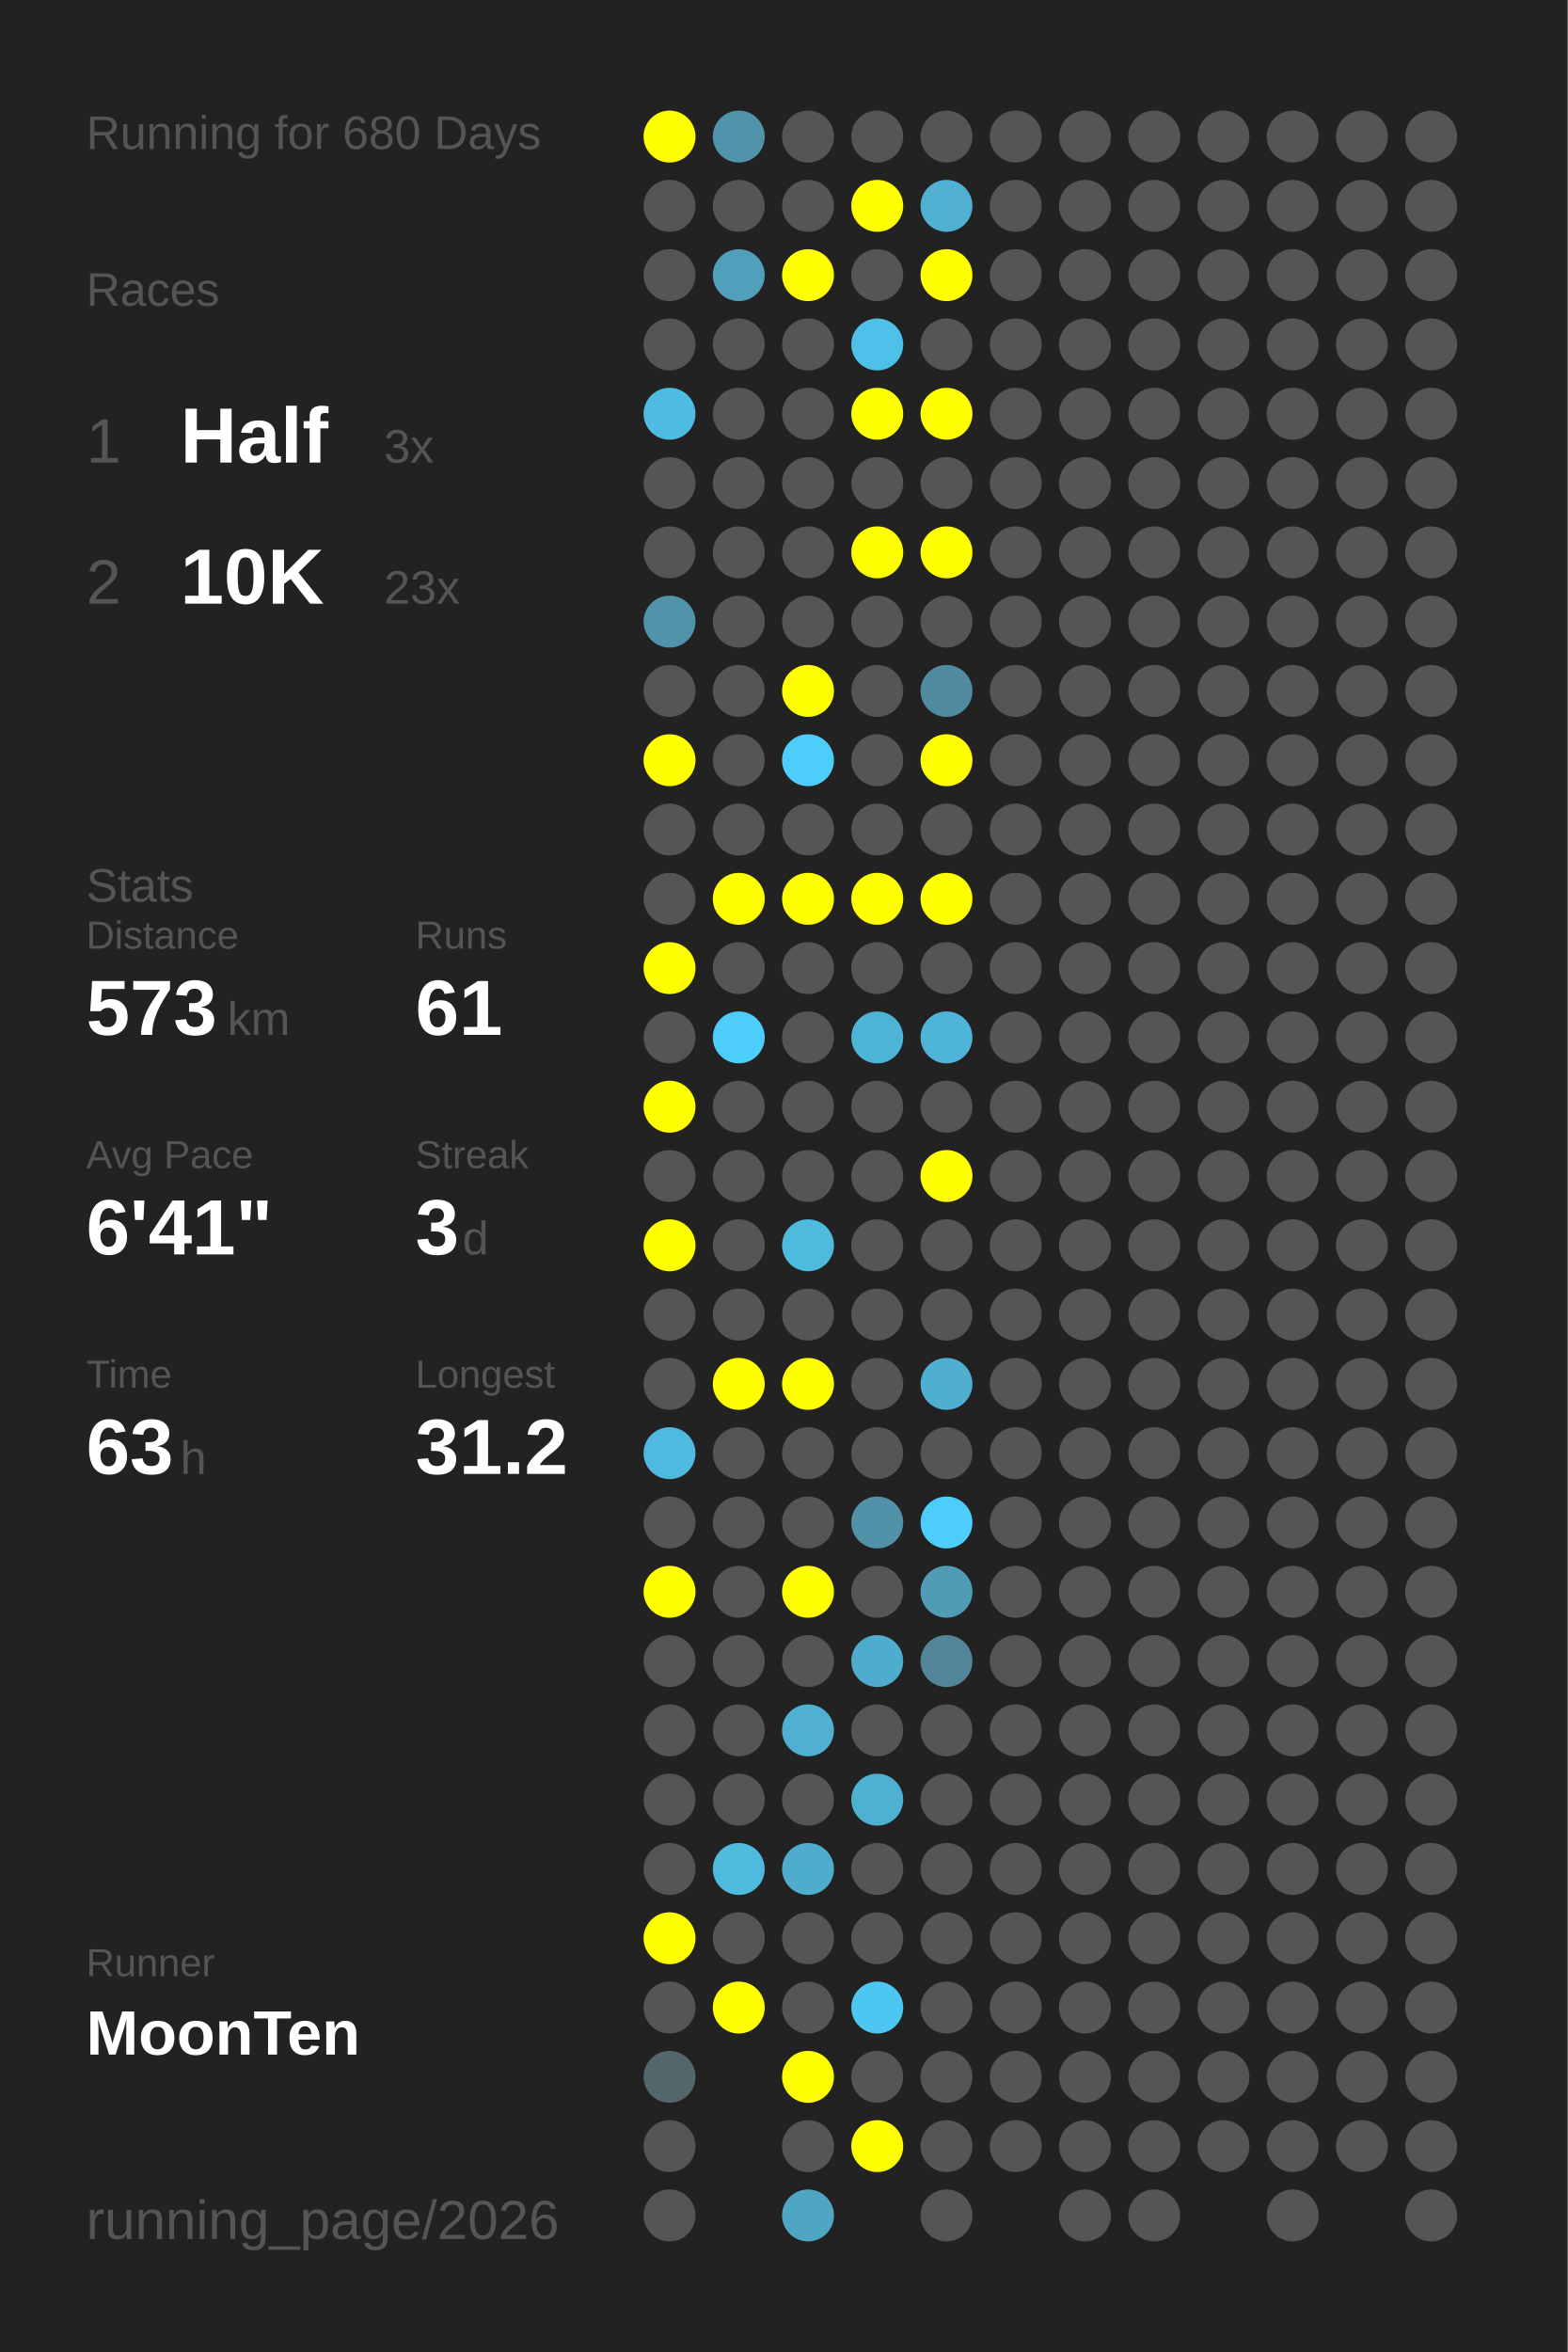
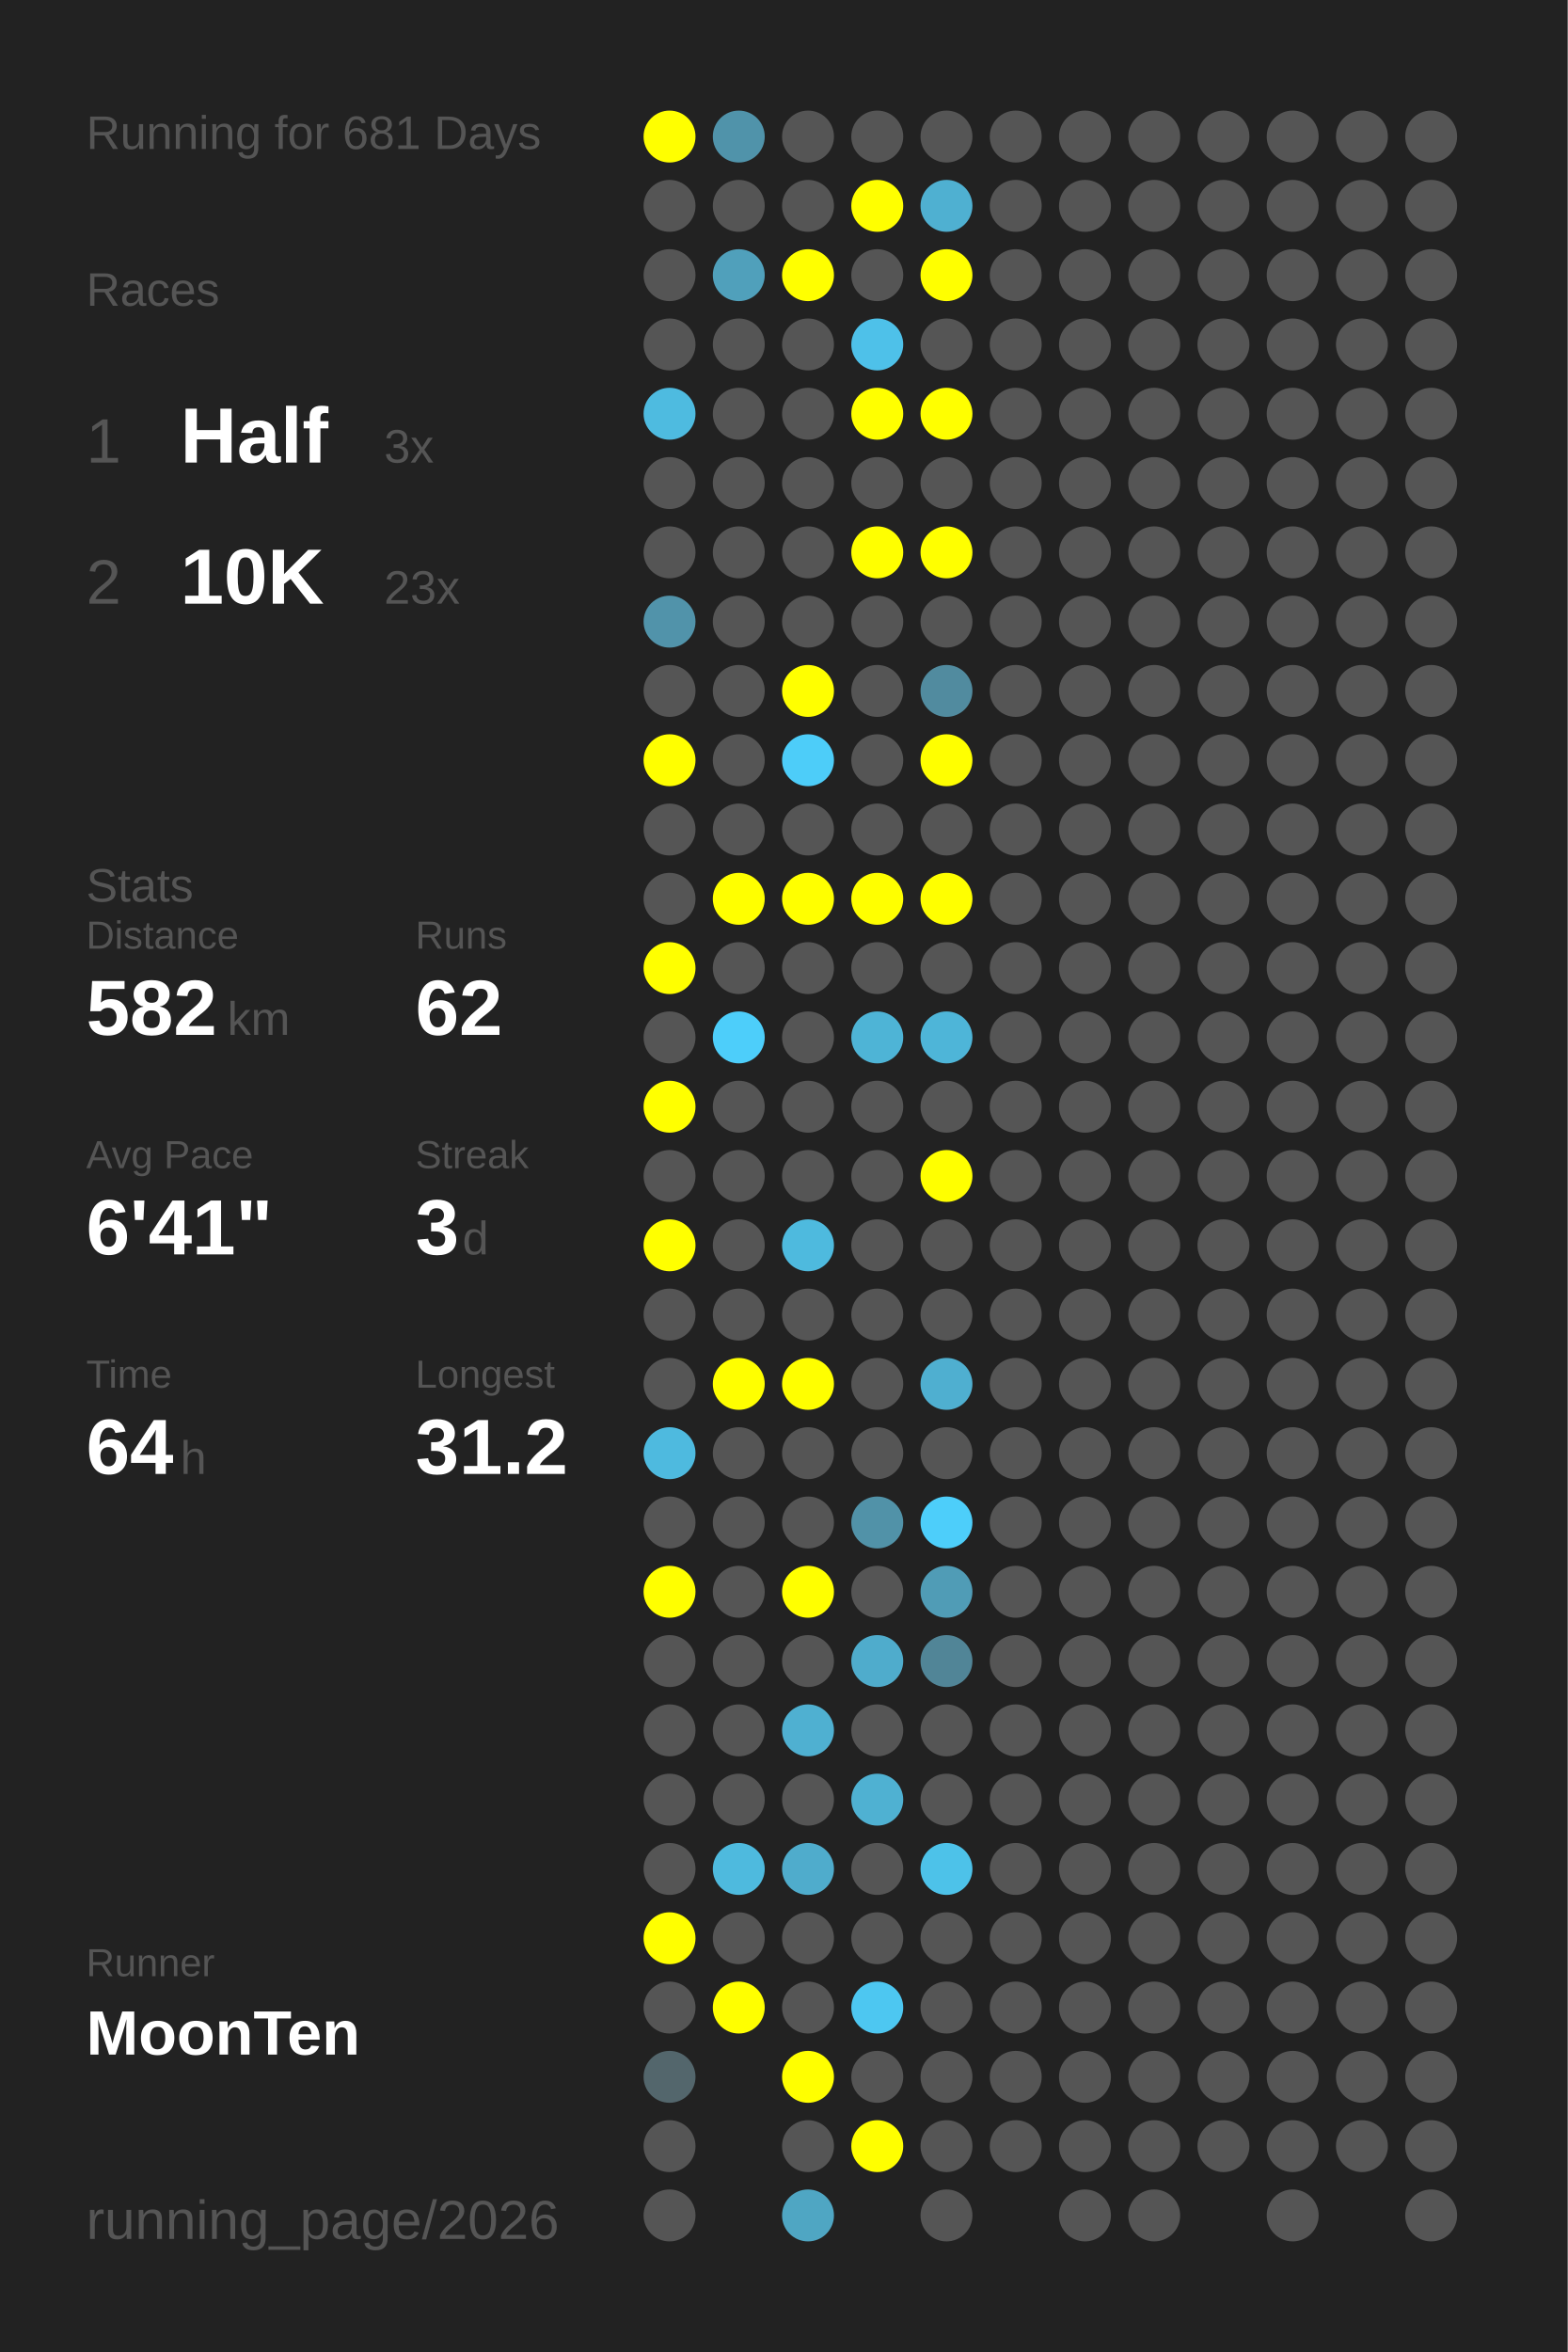
<svg xmlns="http://www.w3.org/2000/svg" baseProfile="full" height="300mm" version="1.1" viewBox="0,0,200,300" width="200mm">
  <defs />
  <rect fill="#222222" height="300" width="200" x="0" y="0" />
-   <text fill="#555555" style="font-size:6px; font-family:Arial;" x="11" y="19">Running for 680 Days</text>
+   <text fill="#555555" style="font-size:6px; font-family:Arial;" x="11" y="19">Running for 681 Days</text>
  <text fill="#555555" style="font-size:6px; font-family:Arial;" x="11" y="39">Races</text>
  <text fill="#555555" style="font-size:8px; font-family:Arial;" x="11" y="59">1</text>
  <text fill="#FFFFFF" style="font-size:10px; font-family:Arial; font-weight:bold;" x="23" y="59">Half</text>
  <text fill="#555555" style="font-size:6px; font-family:Arial;" x="49" y="59">3x</text>
  <text fill="#555555" style="font-size:8px; font-family:Arial;" x="11" y="77">2</text>
  <text fill="#FFFFFF" style="font-size:10px; font-family:Arial; font-weight:bold;" x="23" y="77">10K</text>
  <text fill="#555555" style="font-size:6px; font-family:Arial;" x="49" y="77">23x</text>
  <text fill="#555555" style="font-size:6px; font-family:Arial;" x="11" y="115">Stats</text>
  <text fill="#555555" style="font-size:5px; font-family:Arial;" x="11" y="121">Distance</text>
-   <text fill="#FFFFFF" style="font-size:10px; font-family:Arial; font-weight:bold;" x="11" y="132">573</text>
+   <text fill="#FFFFFF" style="font-size:10px; font-family:Arial; font-weight:bold;" x="11" y="132">582</text>
  <text fill="#555555" style="font-size:6px; font-family:Arial;" x="29" y="132">km</text>
  <text fill="#555555" style="font-size:5px; font-family:Arial;" x="53" y="121">Runs</text>
-   <text fill="#FFFFFF" style="font-size:10px; font-family:Arial; font-weight:bold;" x="53" y="132">61</text>
+   <text fill="#FFFFFF" style="font-size:10px; font-family:Arial; font-weight:bold;" x="53" y="132">62</text>
  <text fill="#555555" style="font-size:5px; font-family:Arial;" x="11" y="149">Avg Pace</text>
  <text fill="#FFFFFF" style="font-size:10px; font-family:Arial; font-weight:bold;" x="11" y="160">6'41"</text>
  <text fill="#555555" style="font-size:5px; font-family:Arial;" x="53" y="149">Streak</text>
  <text fill="#FFFFFF" style="font-size:10px; font-family:Arial; font-weight:bold;" x="53" y="160">3</text>
  <text fill="#555555" style="font-size:6px; font-family:Arial;" x="59" y="160">d</text>
  <text fill="#555555" style="font-size:5px; font-family:Arial;" x="11" y="177">Time</text>
-   <text fill="#FFFFFF" style="font-size:10px; font-family:Arial; font-weight:bold;" x="11" y="188">63</text>
+   <text fill="#FFFFFF" style="font-size:10px; font-family:Arial; font-weight:bold;" x="11" y="188">64</text>
  <text fill="#555555" style="font-size:6px; font-family:Arial;" x="23" y="188">h</text>
  <text fill="#555555" style="font-size:5px; font-family:Arial;" x="53" y="177">Longest</text>
  <text fill="#FFFFFF" style="font-size:10px; font-family:Arial; font-weight:bold;" x="53" y="188">31.2</text>
  <text fill="#555555" style="font-size:5px; font-family:Arial;" x="11" y="252.065">Runner</text>
  <text fill="#FFFFFF" style="font-size:8px; font-family:Arial; font-weight:bold;" x="11" y="262.065">MoonTen</text>
  <text fill="#555555" style="font-size:7px; font-family:Arial;" x="11" y="285.581">running_page/2026</text>
  <circle cx="85.417" cy="17.419" fill="#FFFF00" r="3.312" />
  <circle cx="85.417" cy="26.258" fill="#555555" r="3.312" />
  <circle cx="85.417" cy="35.097" fill="#555555" r="3.312" />
  <circle cx="85.417" cy="43.935" fill="#555555" r="3.312" />
  <circle cx="85.417" cy="52.774" fill="#4ebbe0" r="3.312" />
  <circle cx="85.417" cy="61.613" fill="#555555" r="3.312" />
  <circle cx="85.417" cy="70.452" fill="#555555" r="3.312" />
  <circle cx="85.417" cy="79.29" fill="#5193aa" r="3.312" />
  <circle cx="85.417" cy="88.129" fill="#555555" r="3.312" />
  <circle cx="85.417" cy="96.968" fill="#FFFF00" r="3.312" />
  <circle cx="85.417" cy="105.806" fill="#555555" r="3.312" />
  <circle cx="85.417" cy="114.645" fill="#555555" r="3.312" />
  <circle cx="85.417" cy="123.484" fill="#FFFF00" r="3.312" />
  <circle cx="85.417" cy="132.323" fill="#555555" r="3.312" />
  <circle cx="85.417" cy="141.161" fill="#FFFF00" r="3.312" />
  <circle cx="85.417" cy="150" fill="#555555" r="3.312" />
  <circle cx="85.417" cy="158.839" fill="#FFFF00" r="3.312" />
  <circle cx="85.417" cy="167.677" fill="#555555" r="3.312" />
  <circle cx="85.417" cy="176.516" fill="#555555" r="3.312" />
  <circle cx="85.417" cy="185.355" fill="#4ebadf" r="3.312" />
  <circle cx="85.417" cy="194.194" fill="#555555" r="3.312" />
  <circle cx="85.417" cy="203.032" fill="#FFFF00" r="3.312" />
  <circle cx="85.417" cy="211.871" fill="#555555" r="3.312" />
  <circle cx="85.417" cy="220.71" fill="#555555" r="3.312" />
  <circle cx="85.417" cy="229.548" fill="#555555" r="3.312" />
  <circle cx="85.417" cy="238.387" fill="#555555" r="3.312" />
  <circle cx="85.417" cy="247.226" fill="#FFFF00" r="3.312" />
  <circle cx="85.417" cy="256.065" fill="#555555" r="3.312" />
  <circle cx="85.417" cy="264.903" fill="#53666c" r="3.312" />
  <circle cx="85.417" cy="273.742" fill="#555555" r="3.312" />
  <circle cx="85.417" cy="282.581" fill="#555555" r="3.312" />
  <circle cx="94.25" cy="17.419" fill="#5093aa" r="3.312" />
  <circle cx="94.25" cy="26.258" fill="#555555" r="3.312" />
  <circle cx="94.25" cy="35.097" fill="#50a0bb" r="3.312" />
  <circle cx="94.25" cy="43.935" fill="#555555" r="3.312" />
  <circle cx="94.25" cy="52.774" fill="#555555" r="3.312" />
  <circle cx="94.25" cy="61.613" fill="#555555" r="3.312" />
  <circle cx="94.25" cy="70.452" fill="#555555" r="3.312" />
  <circle cx="94.25" cy="79.29" fill="#555555" r="3.312" />
  <circle cx="94.25" cy="88.129" fill="#555555" r="3.312" />
  <circle cx="94.25" cy="96.968" fill="#555555" r="3.312" />
  <circle cx="94.25" cy="105.806" fill="#555555" r="3.312" />
  <circle cx="94.25" cy="114.645" fill="#FFFF00" r="3.312" />
  <circle cx="94.25" cy="123.484" fill="#555555" r="3.312" />
  <circle cx="94.25" cy="132.323" fill="#4dcefa" r="3.312" />
  <circle cx="94.25" cy="141.161" fill="#555555" r="3.312" />
  <circle cx="94.25" cy="150" fill="#555555" r="3.312" />
  <circle cx="94.25" cy="158.839" fill="#555555" r="3.312" />
  <circle cx="94.25" cy="167.677" fill="#555555" r="3.312" />
  <circle cx="94.25" cy="176.516" fill="#FFFF00" r="3.312" />
  <circle cx="94.25" cy="185.355" fill="#555555" r="3.312" />
  <circle cx="94.25" cy="194.194" fill="#555555" r="3.312" />
  <circle cx="94.25" cy="203.032" fill="#555555" r="3.312" />
  <circle cx="94.25" cy="211.871" fill="#555555" r="3.312" />
  <circle cx="94.25" cy="220.71" fill="#555555" r="3.312" />
  <circle cx="94.25" cy="229.548" fill="#555555" r="3.312" />
  <circle cx="94.25" cy="238.387" fill="#4ebade" r="3.312" />
  <circle cx="94.25" cy="247.226" fill="#555555" r="3.312" />
  <circle cx="94.25" cy="256.065" fill="#FFFF00" r="3.312" />
  <circle cx="103.083" cy="17.419" fill="#555555" r="3.312" />
  <circle cx="103.083" cy="26.258" fill="#555555" r="3.312" />
  <circle cx="103.083" cy="35.097" fill="#FFFF00" r="3.312" />
  <circle cx="103.083" cy="43.935" fill="#555555" r="3.312" />
  <circle cx="103.083" cy="52.774" fill="#555555" r="3.312" />
  <circle cx="103.083" cy="61.613" fill="#555555" r="3.312" />
  <circle cx="103.083" cy="70.452" fill="#555555" r="3.312" />
  <circle cx="103.083" cy="79.29" fill="#555555" r="3.312" />
  <circle cx="103.083" cy="88.129" fill="#FFFF00" r="3.312" />
  <circle cx="103.083" cy="96.968" fill="#4dcdf9" r="3.312" />
  <circle cx="103.083" cy="105.806" fill="#555555" r="3.312" />
  <circle cx="103.083" cy="114.645" fill="#FFFF00" r="3.312" />
  <circle cx="103.083" cy="123.484" fill="#555555" r="3.312" />
  <circle cx="103.083" cy="132.323" fill="#555555" r="3.312" />
  <circle cx="103.083" cy="141.161" fill="#555555" r="3.312" />
  <circle cx="103.083" cy="150" fill="#555555" r="3.312" />
  <circle cx="103.083" cy="158.839" fill="#4ebade" r="3.312" />
  <circle cx="103.083" cy="167.677" fill="#555555" r="3.312" />
  <circle cx="103.083" cy="176.516" fill="#FFFF00" r="3.312" />
  <circle cx="103.083" cy="185.355" fill="#555555" r="3.312" />
  <circle cx="103.083" cy="194.194" fill="#555555" r="3.312" />
  <circle cx="103.083" cy="203.032" fill="#FFFF00" r="3.312" />
  <circle cx="103.083" cy="211.871" fill="#555555" r="3.312" />
  <circle cx="103.083" cy="220.71" fill="#4fb0d1" r="3.312" />
  <circle cx="103.083" cy="229.548" fill="#555555" r="3.312" />
  <circle cx="103.083" cy="238.387" fill="#4faccc" r="3.312" />
  <circle cx="103.083" cy="247.226" fill="#555555" r="3.312" />
  <circle cx="103.083" cy="256.065" fill="#555555" r="3.312" />
  <circle cx="103.083" cy="264.903" fill="#FFFF00" r="3.312" />
  <circle cx="103.083" cy="273.742" fill="#555555" r="3.312" />
  <circle cx="103.083" cy="282.581" fill="#4fa6c3" r="3.312" />
  <circle cx="111.917" cy="17.419" fill="#555555" r="3.312" />
  <circle cx="111.917" cy="26.258" fill="#FFFF00" r="3.312" />
  <circle cx="111.917" cy="35.097" fill="#555555" r="3.312" />
  <circle cx="111.917" cy="43.935" fill="#4ec1e9" r="3.312" />
  <circle cx="111.917" cy="52.774" fill="#FFFF00" r="3.312" />
  <circle cx="111.917" cy="61.613" fill="#555555" r="3.312" />
  <circle cx="111.917" cy="70.452" fill="#FFFF00" r="3.312" />
  <circle cx="111.917" cy="79.29" fill="#555555" r="3.312" />
  <circle cx="111.917" cy="88.129" fill="#555555" r="3.312" />
  <circle cx="111.917" cy="96.968" fill="#555555" r="3.312" />
  <circle cx="111.917" cy="105.806" fill="#555555" r="3.312" />
  <circle cx="111.917" cy="114.645" fill="#FFFF00" r="3.312" />
  <circle cx="111.917" cy="123.484" fill="#555555" r="3.312" />
  <circle cx="111.917" cy="132.323" fill="#4eb4d6" r="3.312" />
  <circle cx="111.917" cy="141.161" fill="#555555" r="3.312" />
  <circle cx="111.917" cy="150" fill="#555555" r="3.312" />
  <circle cx="111.917" cy="158.839" fill="#555555" r="3.312" />
  <circle cx="111.917" cy="167.677" fill="#555555" r="3.312" />
  <circle cx="111.917" cy="176.516" fill="#555555" r="3.312" />
  <circle cx="111.917" cy="185.355" fill="#555555" r="3.312" />
  <circle cx="111.917" cy="194.194" fill="#5192a8" r="3.312" />
  <circle cx="111.917" cy="203.032" fill="#555555" r="3.312" />
  <circle cx="111.917" cy="211.871" fill="#4faccc" r="3.312" />
  <circle cx="111.917" cy="220.71" fill="#555555" r="3.312" />
  <circle cx="111.917" cy="229.548" fill="#4fb1d2" r="3.312" />
  <circle cx="111.917" cy="238.387" fill="#555555" r="3.312" />
  <circle cx="111.917" cy="247.226" fill="#555555" r="3.312" />
  <circle cx="111.917" cy="256.065" fill="#4dc7f1" r="3.312" />
  <circle cx="111.917" cy="264.903" fill="#555555" r="3.312" />
  <circle cx="111.917" cy="273.742" fill="#FFFF00" r="3.312" />
  <circle cx="120.75" cy="17.419" fill="#555555" r="3.312" />
  <circle cx="120.75" cy="26.258" fill="#4fb0d1" r="3.312" />
  <circle cx="120.75" cy="35.097" fill="#FFFF00" r="3.312" />
  <circle cx="120.75" cy="43.935" fill="#555555" r="3.312" />
  <circle cx="120.75" cy="52.774" fill="#FFFF00" r="3.312" />
  <circle cx="120.75" cy="61.613" fill="#555555" r="3.312" />
  <circle cx="120.75" cy="70.452" fill="#FFFF00" r="3.312" />
  <circle cx="120.75" cy="79.29" fill="#555555" r="3.312" />
  <circle cx="120.75" cy="88.129" fill="#518b9f" r="3.312" />
  <circle cx="120.75" cy="96.968" fill="#FFFF00" r="3.312" />
  <circle cx="120.75" cy="105.806" fill="#555555" r="3.312" />
  <circle cx="120.75" cy="114.645" fill="#FFFF00" r="3.312" />
  <circle cx="120.75" cy="123.484" fill="#555555" r="3.312" />
  <circle cx="120.75" cy="132.323" fill="#4eb5d8" r="3.312" />
  <circle cx="120.75" cy="141.161" fill="#555555" r="3.312" />
  <circle cx="120.75" cy="150" fill="#FFFF00" r="3.312" />
  <circle cx="120.75" cy="158.839" fill="#555555" r="3.312" />
  <circle cx="120.75" cy="167.677" fill="#555555" r="3.312" />
  <circle cx="120.75" cy="176.516" fill="#4fafd0" r="3.312" />
  <circle cx="120.75" cy="185.355" fill="#555555" r="3.312" />
  <circle cx="120.75" cy="194.194" fill="#4dcefa" r="3.312" />
  <circle cx="120.75" cy="203.032" fill="#509cb6" r="3.312" />
  <circle cx="120.75" cy="211.871" fill="#518597" r="3.312" />
  <circle cx="120.75" cy="220.71" fill="#555555" r="3.312" />
  <circle cx="120.75" cy="229.548" fill="#555555" r="3.312" />
-   <circle cx="120.75" cy="238.387" fill="#555555" r="3.312" />
+   <circle cx="120.75" cy="238.387" fill="#4dc2e9" r="3.312" />
  <circle cx="120.75" cy="247.226" fill="#555555" r="3.312" />
  <circle cx="120.75" cy="256.065" fill="#555555" r="3.312" />
  <circle cx="120.75" cy="264.903" fill="#555555" r="3.312" />
  <circle cx="120.75" cy="273.742" fill="#555555" r="3.312" />
  <circle cx="120.75" cy="282.581" fill="#555555" r="3.312" />
  <circle cx="129.583" cy="17.419" fill="#555555" r="3.312" />
  <circle cx="129.583" cy="26.258" fill="#555555" r="3.312" />
  <circle cx="129.583" cy="35.097" fill="#555555" r="3.312" />
  <circle cx="129.583" cy="43.935" fill="#555555" r="3.312" />
  <circle cx="129.583" cy="52.774" fill="#555555" r="3.312" />
  <circle cx="129.583" cy="61.613" fill="#555555" r="3.312" />
  <circle cx="129.583" cy="70.452" fill="#555555" r="3.312" />
  <circle cx="129.583" cy="79.29" fill="#555555" r="3.312" />
  <circle cx="129.583" cy="88.129" fill="#555555" r="3.312" />
  <circle cx="129.583" cy="96.968" fill="#555555" r="3.312" />
  <circle cx="129.583" cy="105.806" fill="#555555" r="3.312" />
  <circle cx="129.583" cy="114.645" fill="#555555" r="3.312" />
  <circle cx="129.583" cy="123.484" fill="#555555" r="3.312" />
  <circle cx="129.583" cy="132.323" fill="#555555" r="3.312" />
  <circle cx="129.583" cy="141.161" fill="#555555" r="3.312" />
  <circle cx="129.583" cy="150" fill="#555555" r="3.312" />
  <circle cx="129.583" cy="158.839" fill="#555555" r="3.312" />
  <circle cx="129.583" cy="167.677" fill="#555555" r="3.312" />
  <circle cx="129.583" cy="176.516" fill="#555555" r="3.312" />
  <circle cx="129.583" cy="185.355" fill="#555555" r="3.312" />
  <circle cx="129.583" cy="194.194" fill="#555555" r="3.312" />
  <circle cx="129.583" cy="203.032" fill="#555555" r="3.312" />
  <circle cx="129.583" cy="211.871" fill="#555555" r="3.312" />
  <circle cx="129.583" cy="220.71" fill="#555555" r="3.312" />
  <circle cx="129.583" cy="229.548" fill="#555555" r="3.312" />
  <circle cx="129.583" cy="238.387" fill="#555555" r="3.312" />
  <circle cx="129.583" cy="247.226" fill="#555555" r="3.312" />
  <circle cx="129.583" cy="256.065" fill="#555555" r="3.312" />
  <circle cx="129.583" cy="264.903" fill="#555555" r="3.312" />
  <circle cx="129.583" cy="273.742" fill="#555555" r="3.312" />
  <circle cx="138.417" cy="17.419" fill="#555555" r="3.312" />
  <circle cx="138.417" cy="26.258" fill="#555555" r="3.312" />
  <circle cx="138.417" cy="35.097" fill="#555555" r="3.312" />
  <circle cx="138.417" cy="43.935" fill="#555555" r="3.312" />
  <circle cx="138.417" cy="52.774" fill="#555555" r="3.312" />
  <circle cx="138.417" cy="61.613" fill="#555555" r="3.312" />
  <circle cx="138.417" cy="70.452" fill="#555555" r="3.312" />
  <circle cx="138.417" cy="79.29" fill="#555555" r="3.312" />
  <circle cx="138.417" cy="88.129" fill="#555555" r="3.312" />
  <circle cx="138.417" cy="96.968" fill="#555555" r="3.312" />
  <circle cx="138.417" cy="105.806" fill="#555555" r="3.312" />
  <circle cx="138.417" cy="114.645" fill="#555555" r="3.312" />
  <circle cx="138.417" cy="123.484" fill="#555555" r="3.312" />
  <circle cx="138.417" cy="132.323" fill="#555555" r="3.312" />
  <circle cx="138.417" cy="141.161" fill="#555555" r="3.312" />
  <circle cx="138.417" cy="150" fill="#555555" r="3.312" />
  <circle cx="138.417" cy="158.839" fill="#555555" r="3.312" />
  <circle cx="138.417" cy="167.677" fill="#555555" r="3.312" />
  <circle cx="138.417" cy="176.516" fill="#555555" r="3.312" />
  <circle cx="138.417" cy="185.355" fill="#555555" r="3.312" />
  <circle cx="138.417" cy="194.194" fill="#555555" r="3.312" />
  <circle cx="138.417" cy="203.032" fill="#555555" r="3.312" />
  <circle cx="138.417" cy="211.871" fill="#555555" r="3.312" />
  <circle cx="138.417" cy="220.71" fill="#555555" r="3.312" />
  <circle cx="138.417" cy="229.548" fill="#555555" r="3.312" />
  <circle cx="138.417" cy="238.387" fill="#555555" r="3.312" />
  <circle cx="138.417" cy="247.226" fill="#555555" r="3.312" />
  <circle cx="138.417" cy="256.065" fill="#555555" r="3.312" />
  <circle cx="138.417" cy="264.903" fill="#555555" r="3.312" />
  <circle cx="138.417" cy="273.742" fill="#555555" r="3.312" />
  <circle cx="138.417" cy="282.581" fill="#555555" r="3.312" />
  <circle cx="147.25" cy="17.419" fill="#555555" r="3.312" />
  <circle cx="147.25" cy="26.258" fill="#555555" r="3.312" />
  <circle cx="147.25" cy="35.097" fill="#555555" r="3.312" />
  <circle cx="147.25" cy="43.935" fill="#555555" r="3.312" />
  <circle cx="147.25" cy="52.774" fill="#555555" r="3.312" />
  <circle cx="147.25" cy="61.613" fill="#555555" r="3.312" />
  <circle cx="147.25" cy="70.452" fill="#555555" r="3.312" />
  <circle cx="147.25" cy="79.29" fill="#555555" r="3.312" />
  <circle cx="147.25" cy="88.129" fill="#555555" r="3.312" />
  <circle cx="147.25" cy="96.968" fill="#555555" r="3.312" />
  <circle cx="147.25" cy="105.806" fill="#555555" r="3.312" />
  <circle cx="147.25" cy="114.645" fill="#555555" r="3.312" />
  <circle cx="147.25" cy="123.484" fill="#555555" r="3.312" />
  <circle cx="147.25" cy="132.323" fill="#555555" r="3.312" />
  <circle cx="147.25" cy="141.161" fill="#555555" r="3.312" />
  <circle cx="147.25" cy="150" fill="#555555" r="3.312" />
  <circle cx="147.25" cy="158.839" fill="#555555" r="3.312" />
  <circle cx="147.25" cy="167.677" fill="#555555" r="3.312" />
  <circle cx="147.25" cy="176.516" fill="#555555" r="3.312" />
  <circle cx="147.25" cy="185.355" fill="#555555" r="3.312" />
  <circle cx="147.25" cy="194.194" fill="#555555" r="3.312" />
  <circle cx="147.25" cy="203.032" fill="#555555" r="3.312" />
  <circle cx="147.25" cy="211.871" fill="#555555" r="3.312" />
  <circle cx="147.25" cy="220.71" fill="#555555" r="3.312" />
  <circle cx="147.25" cy="229.548" fill="#555555" r="3.312" />
  <circle cx="147.25" cy="238.387" fill="#555555" r="3.312" />
  <circle cx="147.25" cy="247.226" fill="#555555" r="3.312" />
  <circle cx="147.25" cy="256.065" fill="#555555" r="3.312" />
  <circle cx="147.25" cy="264.903" fill="#555555" r="3.312" />
  <circle cx="147.25" cy="273.742" fill="#555555" r="3.312" />
  <circle cx="147.25" cy="282.581" fill="#555555" r="3.312" />
  <circle cx="156.083" cy="17.419" fill="#555555" r="3.312" />
  <circle cx="156.083" cy="26.258" fill="#555555" r="3.312" />
  <circle cx="156.083" cy="35.097" fill="#555555" r="3.312" />
  <circle cx="156.083" cy="43.935" fill="#555555" r="3.312" />
  <circle cx="156.083" cy="52.774" fill="#555555" r="3.312" />
  <circle cx="156.083" cy="61.613" fill="#555555" r="3.312" />
  <circle cx="156.083" cy="70.452" fill="#555555" r="3.312" />
  <circle cx="156.083" cy="79.29" fill="#555555" r="3.312" />
  <circle cx="156.083" cy="88.129" fill="#555555" r="3.312" />
  <circle cx="156.083" cy="96.968" fill="#555555" r="3.312" />
  <circle cx="156.083" cy="105.806" fill="#555555" r="3.312" />
  <circle cx="156.083" cy="114.645" fill="#555555" r="3.312" />
  <circle cx="156.083" cy="123.484" fill="#555555" r="3.312" />
  <circle cx="156.083" cy="132.323" fill="#555555" r="3.312" />
  <circle cx="156.083" cy="141.161" fill="#555555" r="3.312" />
  <circle cx="156.083" cy="150" fill="#555555" r="3.312" />
  <circle cx="156.083" cy="158.839" fill="#555555" r="3.312" />
  <circle cx="156.083" cy="167.677" fill="#555555" r="3.312" />
  <circle cx="156.083" cy="176.516" fill="#555555" r="3.312" />
  <circle cx="156.083" cy="185.355" fill="#555555" r="3.312" />
  <circle cx="156.083" cy="194.194" fill="#555555" r="3.312" />
  <circle cx="156.083" cy="203.032" fill="#555555" r="3.312" />
  <circle cx="156.083" cy="211.871" fill="#555555" r="3.312" />
  <circle cx="156.083" cy="220.71" fill="#555555" r="3.312" />
  <circle cx="156.083" cy="229.548" fill="#555555" r="3.312" />
  <circle cx="156.083" cy="238.387" fill="#555555" r="3.312" />
  <circle cx="156.083" cy="247.226" fill="#555555" r="3.312" />
  <circle cx="156.083" cy="256.065" fill="#555555" r="3.312" />
  <circle cx="156.083" cy="264.903" fill="#555555" r="3.312" />
  <circle cx="156.083" cy="273.742" fill="#555555" r="3.312" />
  <circle cx="164.917" cy="17.419" fill="#555555" r="3.312" />
  <circle cx="164.917" cy="26.258" fill="#555555" r="3.312" />
  <circle cx="164.917" cy="35.097" fill="#555555" r="3.312" />
  <circle cx="164.917" cy="43.935" fill="#555555" r="3.312" />
  <circle cx="164.917" cy="52.774" fill="#555555" r="3.312" />
  <circle cx="164.917" cy="61.613" fill="#555555" r="3.312" />
  <circle cx="164.917" cy="70.452" fill="#555555" r="3.312" />
  <circle cx="164.917" cy="79.29" fill="#555555" r="3.312" />
  <circle cx="164.917" cy="88.129" fill="#555555" r="3.312" />
  <circle cx="164.917" cy="96.968" fill="#555555" r="3.312" />
  <circle cx="164.917" cy="105.806" fill="#555555" r="3.312" />
  <circle cx="164.917" cy="114.645" fill="#555555" r="3.312" />
  <circle cx="164.917" cy="123.484" fill="#555555" r="3.312" />
  <circle cx="164.917" cy="132.323" fill="#555555" r="3.312" />
  <circle cx="164.917" cy="141.161" fill="#555555" r="3.312" />
  <circle cx="164.917" cy="150" fill="#555555" r="3.312" />
  <circle cx="164.917" cy="158.839" fill="#555555" r="3.312" />
  <circle cx="164.917" cy="167.677" fill="#555555" r="3.312" />
  <circle cx="164.917" cy="176.516" fill="#555555" r="3.312" />
  <circle cx="164.917" cy="185.355" fill="#555555" r="3.312" />
  <circle cx="164.917" cy="194.194" fill="#555555" r="3.312" />
  <circle cx="164.917" cy="203.032" fill="#555555" r="3.312" />
  <circle cx="164.917" cy="211.871" fill="#555555" r="3.312" />
  <circle cx="164.917" cy="220.71" fill="#555555" r="3.312" />
  <circle cx="164.917" cy="229.548" fill="#555555" r="3.312" />
  <circle cx="164.917" cy="238.387" fill="#555555" r="3.312" />
  <circle cx="164.917" cy="247.226" fill="#555555" r="3.312" />
  <circle cx="164.917" cy="256.065" fill="#555555" r="3.312" />
  <circle cx="164.917" cy="264.903" fill="#555555" r="3.312" />
  <circle cx="164.917" cy="273.742" fill="#555555" r="3.312" />
  <circle cx="164.917" cy="282.581" fill="#555555" r="3.312" />
  <circle cx="173.75" cy="17.419" fill="#555555" r="3.312" />
  <circle cx="173.75" cy="26.258" fill="#555555" r="3.312" />
  <circle cx="173.75" cy="35.097" fill="#555555" r="3.312" />
  <circle cx="173.75" cy="43.935" fill="#555555" r="3.312" />
  <circle cx="173.75" cy="52.774" fill="#555555" r="3.312" />
  <circle cx="173.75" cy="61.613" fill="#555555" r="3.312" />
  <circle cx="173.75" cy="70.452" fill="#555555" r="3.312" />
  <circle cx="173.75" cy="79.29" fill="#555555" r="3.312" />
  <circle cx="173.75" cy="88.129" fill="#555555" r="3.312" />
  <circle cx="173.75" cy="96.968" fill="#555555" r="3.312" />
  <circle cx="173.75" cy="105.806" fill="#555555" r="3.312" />
  <circle cx="173.75" cy="114.645" fill="#555555" r="3.312" />
  <circle cx="173.75" cy="123.484" fill="#555555" r="3.312" />
  <circle cx="173.75" cy="132.323" fill="#555555" r="3.312" />
  <circle cx="173.75" cy="141.161" fill="#555555" r="3.312" />
  <circle cx="173.75" cy="150" fill="#555555" r="3.312" />
  <circle cx="173.75" cy="158.839" fill="#555555" r="3.312" />
  <circle cx="173.75" cy="167.677" fill="#555555" r="3.312" />
  <circle cx="173.75" cy="176.516" fill="#555555" r="3.312" />
  <circle cx="173.75" cy="185.355" fill="#555555" r="3.312" />
  <circle cx="173.75" cy="194.194" fill="#555555" r="3.312" />
  <circle cx="173.75" cy="203.032" fill="#555555" r="3.312" />
  <circle cx="173.75" cy="211.871" fill="#555555" r="3.312" />
  <circle cx="173.75" cy="220.71" fill="#555555" r="3.312" />
  <circle cx="173.75" cy="229.548" fill="#555555" r="3.312" />
  <circle cx="173.75" cy="238.387" fill="#555555" r="3.312" />
  <circle cx="173.75" cy="247.226" fill="#555555" r="3.312" />
  <circle cx="173.75" cy="256.065" fill="#555555" r="3.312" />
  <circle cx="173.75" cy="264.903" fill="#555555" r="3.312" />
  <circle cx="173.75" cy="273.742" fill="#555555" r="3.312" />
  <circle cx="182.583" cy="17.419" fill="#555555" r="3.312" />
  <circle cx="182.583" cy="26.258" fill="#555555" r="3.312" />
  <circle cx="182.583" cy="35.097" fill="#555555" r="3.312" />
  <circle cx="182.583" cy="43.935" fill="#555555" r="3.312" />
  <circle cx="182.583" cy="52.774" fill="#555555" r="3.312" />
  <circle cx="182.583" cy="61.613" fill="#555555" r="3.312" />
  <circle cx="182.583" cy="70.452" fill="#555555" r="3.312" />
  <circle cx="182.583" cy="79.29" fill="#555555" r="3.312" />
  <circle cx="182.583" cy="88.129" fill="#555555" r="3.312" />
  <circle cx="182.583" cy="96.968" fill="#555555" r="3.312" />
  <circle cx="182.583" cy="105.806" fill="#555555" r="3.312" />
  <circle cx="182.583" cy="114.645" fill="#555555" r="3.312" />
  <circle cx="182.583" cy="123.484" fill="#555555" r="3.312" />
  <circle cx="182.583" cy="132.323" fill="#555555" r="3.312" />
  <circle cx="182.583" cy="141.161" fill="#555555" r="3.312" />
  <circle cx="182.583" cy="150" fill="#555555" r="3.312" />
  <circle cx="182.583" cy="158.839" fill="#555555" r="3.312" />
  <circle cx="182.583" cy="167.677" fill="#555555" r="3.312" />
  <circle cx="182.583" cy="176.516" fill="#555555" r="3.312" />
  <circle cx="182.583" cy="185.355" fill="#555555" r="3.312" />
  <circle cx="182.583" cy="194.194" fill="#555555" r="3.312" />
  <circle cx="182.583" cy="203.032" fill="#555555" r="3.312" />
  <circle cx="182.583" cy="211.871" fill="#555555" r="3.312" />
  <circle cx="182.583" cy="220.71" fill="#555555" r="3.312" />
  <circle cx="182.583" cy="229.548" fill="#555555" r="3.312" />
  <circle cx="182.583" cy="238.387" fill="#555555" r="3.312" />
  <circle cx="182.583" cy="247.226" fill="#555555" r="3.312" />
  <circle cx="182.583" cy="256.065" fill="#555555" r="3.312" />
  <circle cx="182.583" cy="264.903" fill="#555555" r="3.312" />
  <circle cx="182.583" cy="273.742" fill="#555555" r="3.312" />
  <circle cx="182.583" cy="282.581" fill="#555555" r="3.312" />
</svg>
